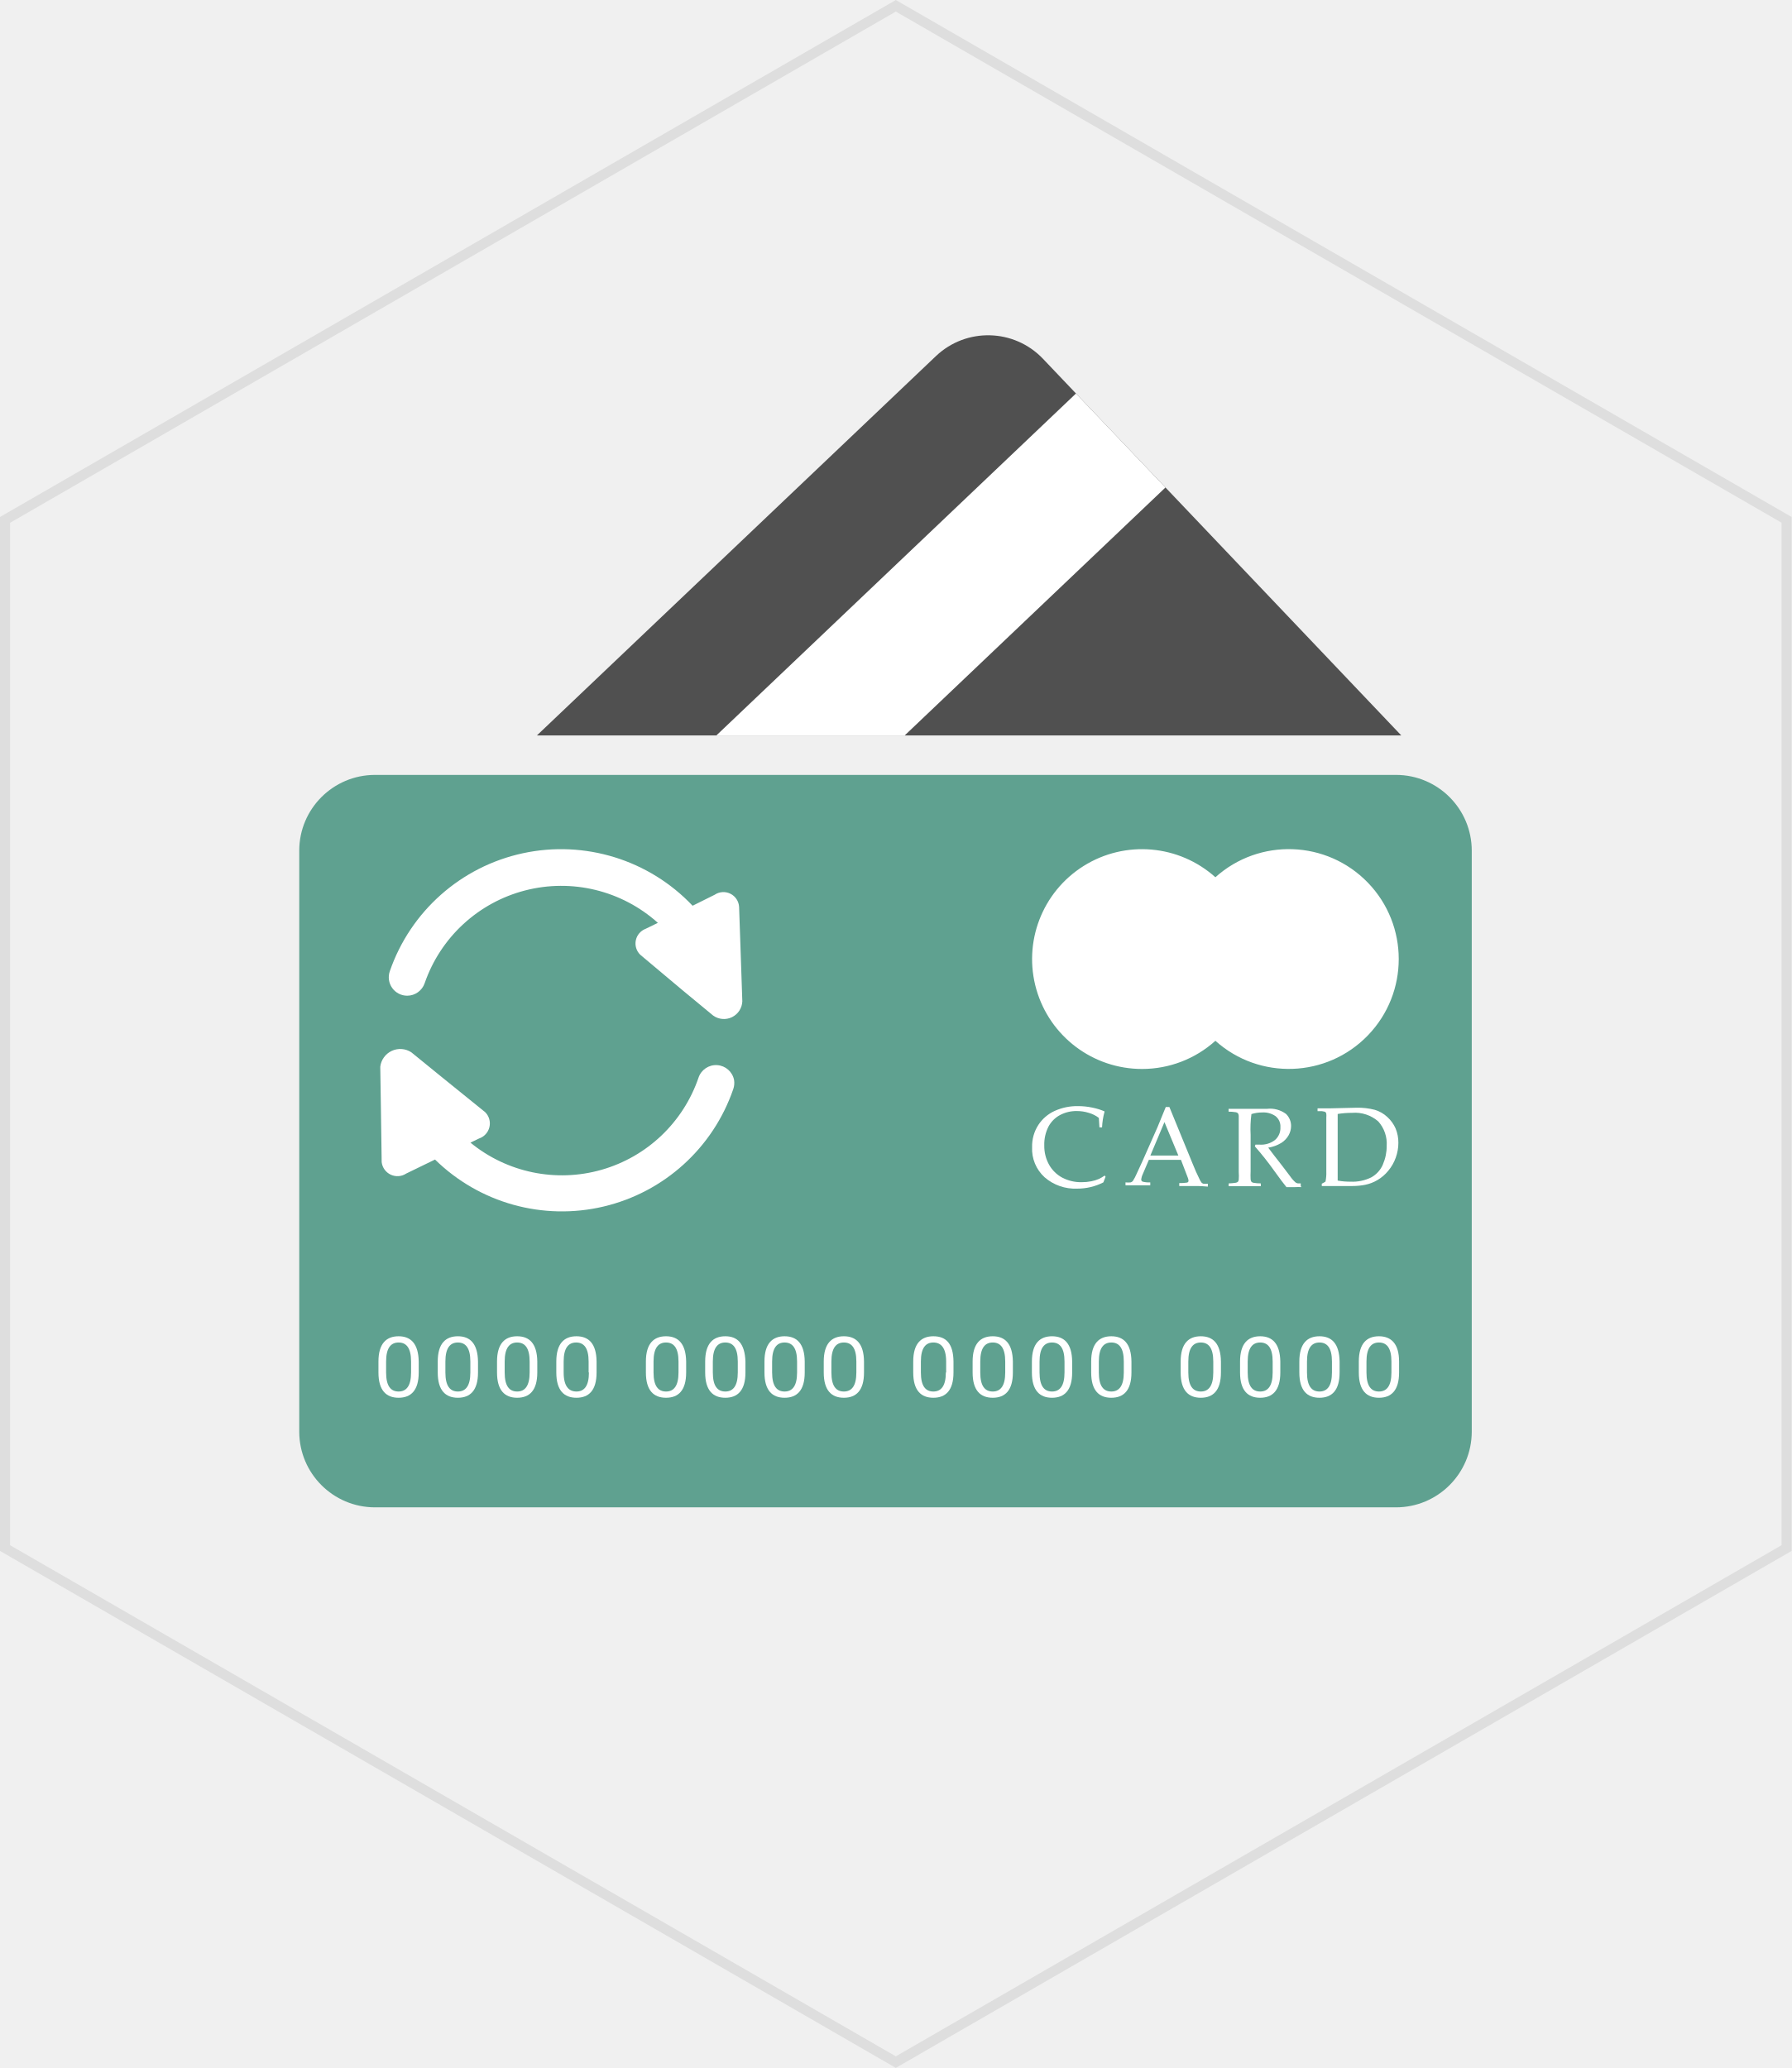
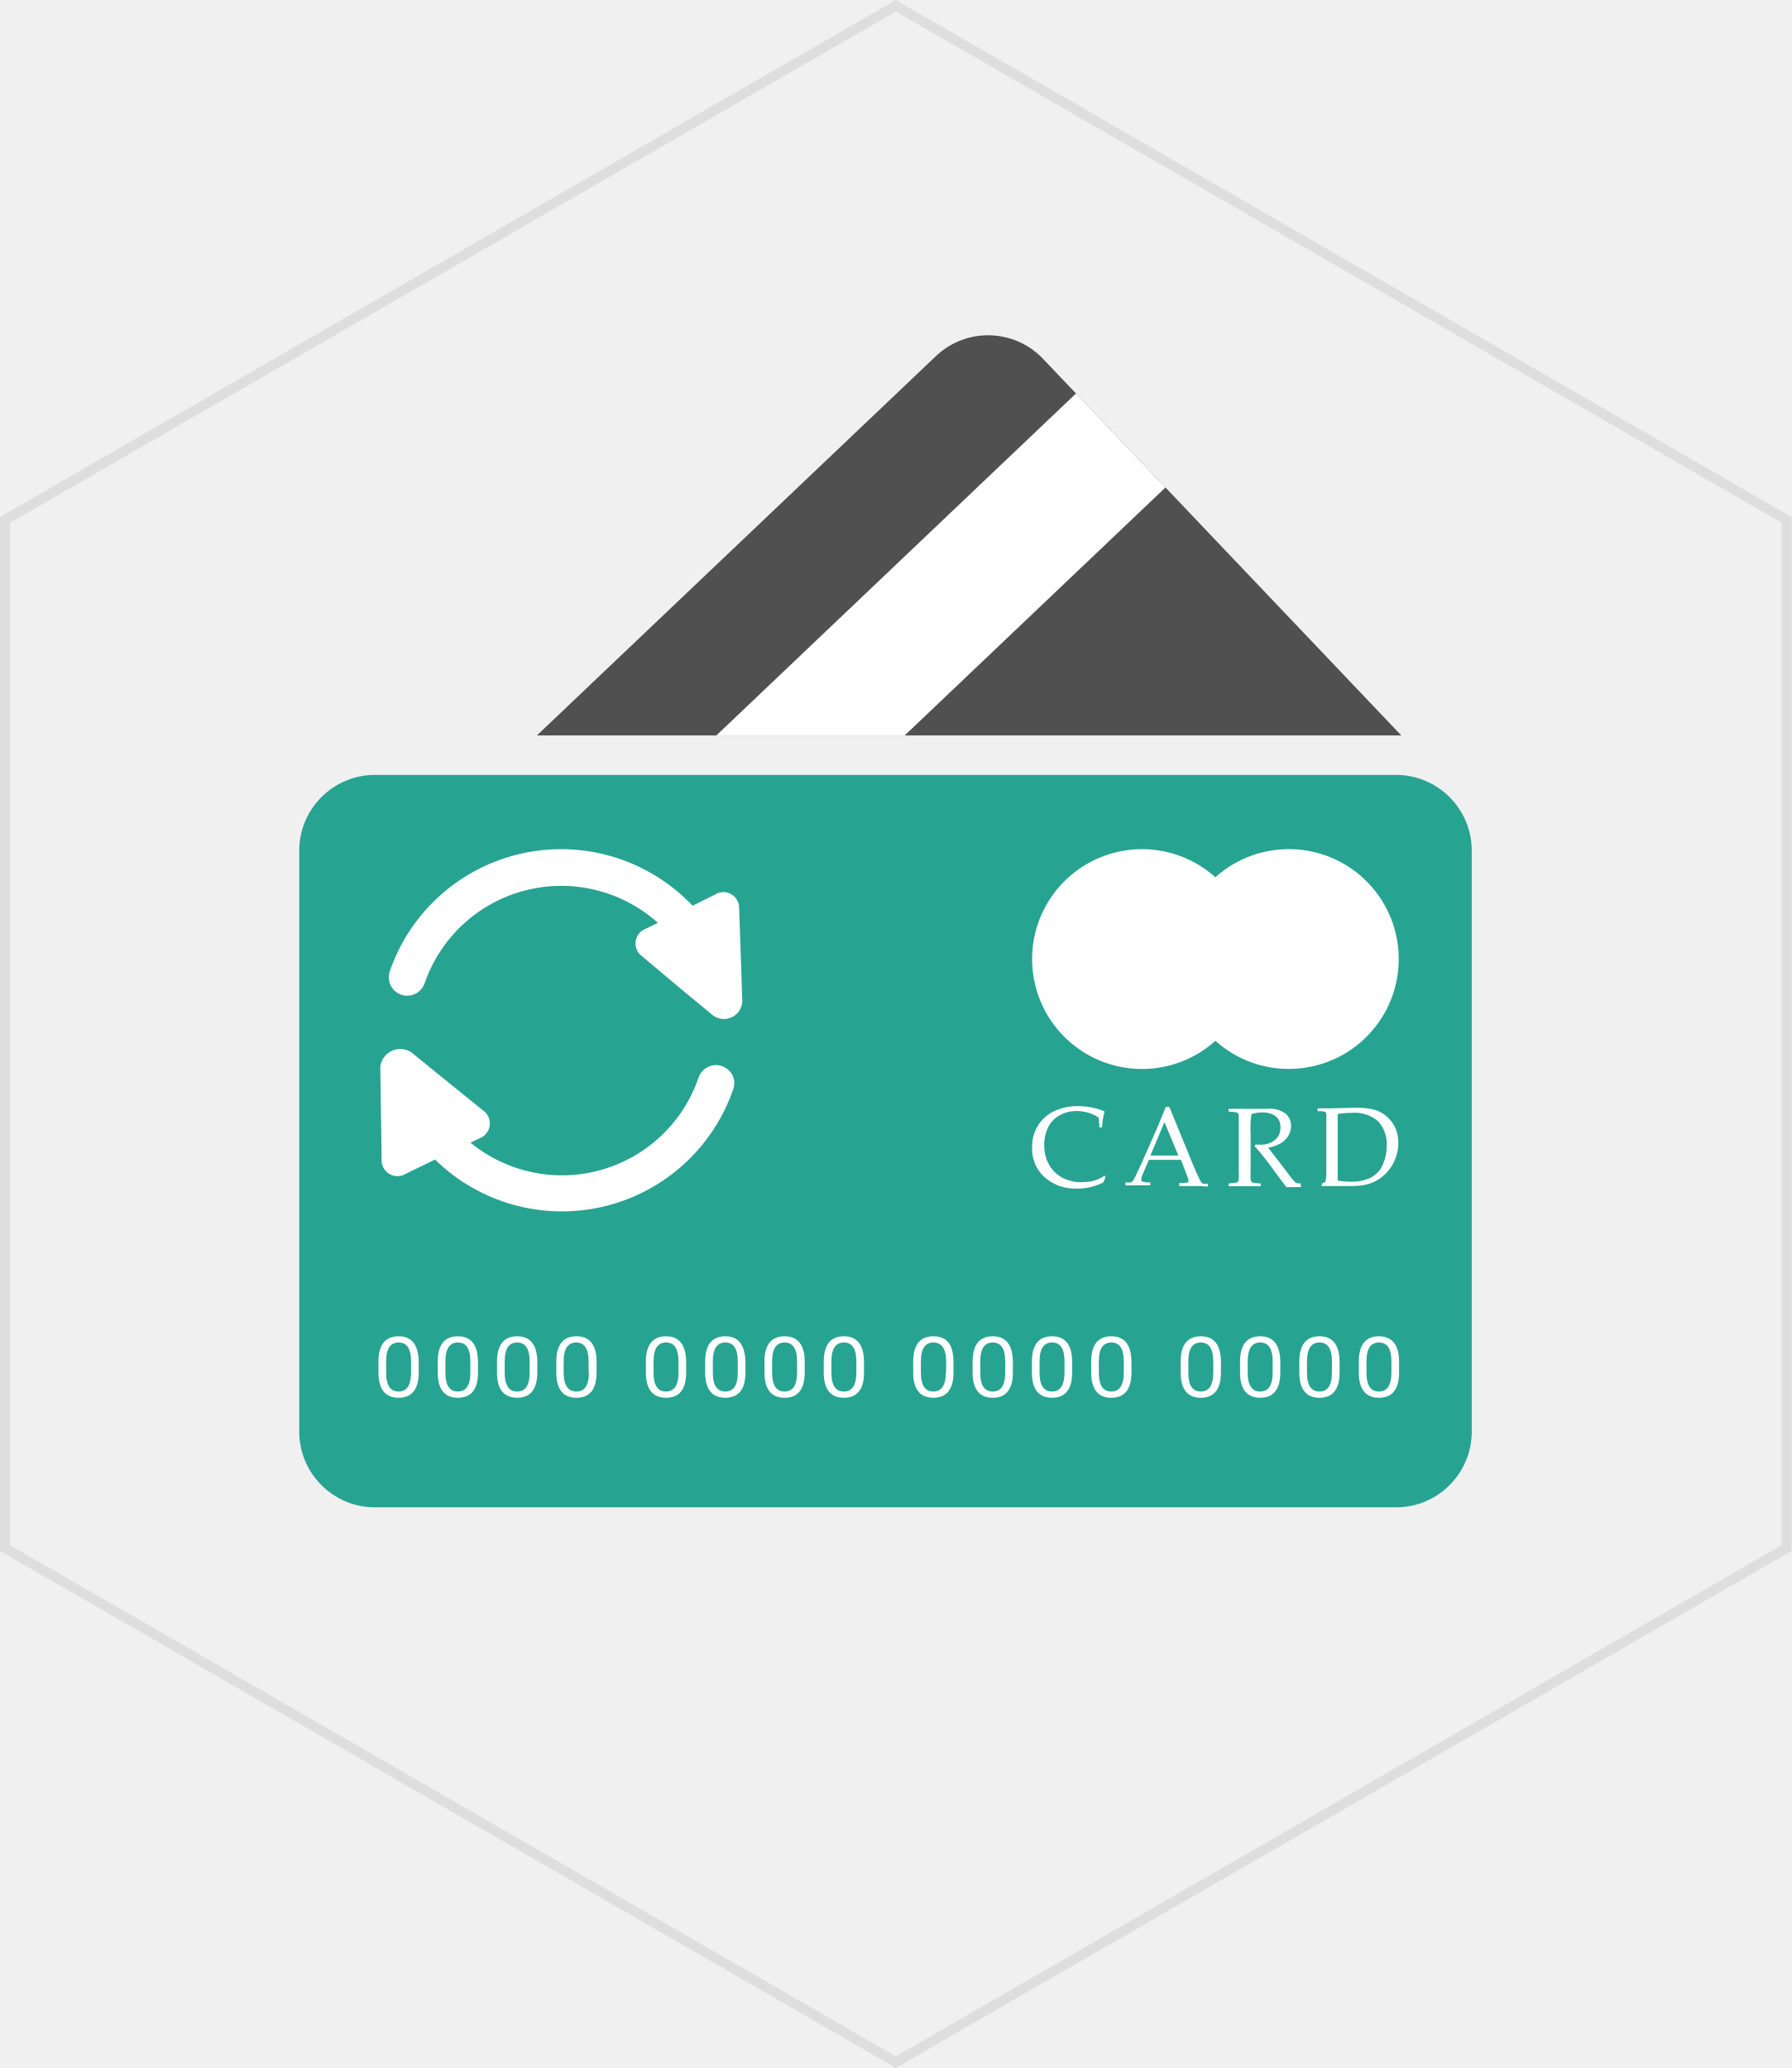
<svg xmlns="http://www.w3.org/2000/svg" viewBox="0 0 177.96 205.49">
  <defs>
-     <style>.a{fill:#dedede;}.b{fill:#5fa190;}.c{fill:#505050;}.d{fill:#fff;}</style>
+     <style>.a{fill:#dedede;}.b{fill:#27a392;}.c{fill:#505050;}.d{fill:#fff;}</style>
  </defs>
  <path class="a" d="M89,1.15l88,50.79V153.54L89,204.33,1,153.54V51.95L89,1.15M89,0L0,51.37V154.11l89,51.37,89-51.37V51.37L89,0h0Z" />
  <path class="b" d="M138.71,77H37.24a7.53,7.53,0,0,0-7.51,7.51v57.76a7.53,7.53,0,0,0,7.51,7.51H138.71a7.53,7.53,0,0,0,7.51-7.51V84.53A7.53,7.53,0,0,0,138.71,77Z" />
  <path class="c" d="M115.79,48.44L106.9,39.1l-3.29-3.46A7.53,7.53,0,0,0,93,35.37L53.34,73.08h85.88Z" />
  <path class="d" d="M113.47,106.22a10.87,10.87,0,0,0,7.28-2.8,10.92,10.92,0,1,0,0-16.25A10.92,10.92,0,1,0,113.47,106.22Z" />
  <path class="d" d="M109.84,116.93l-0.09-.12a3.43,3.43,0,0,1-.58.34,3.56,3.56,0,0,1-.75.23,4.62,4.62,0,0,1-.94.09,4,4,0,0,1-1.94-.45,3.28,3.28,0,0,1-1.31-1.28,3.8,3.8,0,0,1-.48-1.93,3.87,3.87,0,0,1,.41-1.85,2.78,2.78,0,0,1,1.15-1.16,3.45,3.45,0,0,1,1.67-.4,3.94,3.94,0,0,1,1.19.18,3,3,0,0,1,1,.5l0.06,0.94,0,0h0.26l0,0a7,7,0,0,1,.24-1.53l0-.06a6.09,6.09,0,0,0-1.2-.37,6.86,6.86,0,0,0-1.45-.15,5.42,5.42,0,0,0-2.28.47,3.84,3.84,0,0,0-1.64,1.4,3.89,3.89,0,0,0-.62,2.2,3.8,3.8,0,0,0,1.24,3,4.62,4.62,0,0,0,3.23,1.13,5.67,5.67,0,0,0,2.61-.62Z" />
  <path class="d" d="M120,117.91l0,0v-0.29l0,0a1.84,1.84,0,0,1-.45,0,0.47,0.47,0,0,1-.17-0.1,2.07,2.07,0,0,1-.25-0.44q-0.18-.37-0.32-0.68l-0.31-.74L116.18,110h-0.36L115,112l-1.5,3.39-0.58,1.26a4.56,4.56,0,0,1-.37.7,0.44,0.44,0,0,1-.21.14,2.37,2.37,0,0,1-.52,0l0,0v0.29l0,0q0.62,0,1.22,0t1.24,0l0,0v-0.29l0,0a2.52,2.52,0,0,1-.75-0.07,0.22,0.22,0,0,1-.15-0.2,1.66,1.66,0,0,1,.16-0.56l0.6-1.41h3.19L118,117a0.94,0.94,0,0,1,.08.32,0.18,0.18,0,0,1-.15.19,4.45,4.45,0,0,1-.77.05l0,0v0.29l0,0,1.83,0Q119.45,117.86,120,117.91Zm-5.71-3.09,1.4-3.32,1.38,3.32h-2.79Z" />
  <path class="d" d="M129.23,117.85v-0.26l0,0-0.29,0a0.7,0.7,0,0,1-.22-0.09,3.48,3.48,0,0,1-.56-0.64l-0.82-1.08-0.78-1-0.56-.74a3.57,3.57,0,0,0,1.31-.48,2.16,2.16,0,0,0,.72-0.76,1.89,1.89,0,0,0,.24-0.91,1.66,1.66,0,0,0-.5-1.2,2.65,2.65,0,0,0-1.89-.51h-0.57l-1.68,0q-0.56,0-1.57,0l0,0v0.28l0,0a4.74,4.74,0,0,1,.73.06,0.4,0.4,0,0,1,.2.1,0.5,0.5,0,0,1,.08.24q0,0.18,0,.81v4.79a5.07,5.07,0,0,1,0,.76,0.43,0.43,0,0,1-.09.22,0.5,0.5,0,0,1-.23.09,5.71,5.71,0,0,1-.68.06l0,0v0.28l0,0,1.58,0h0.61l1,0,0,0v-0.28l0,0a4.37,4.37,0,0,1-.73-0.06,0.41,0.41,0,0,1-.2-0.1,0.51,0.51,0,0,1-.08-0.24,7.41,7.41,0,0,1,0-.8v-3.62a11.14,11.14,0,0,1,.08-2.07,3.65,3.65,0,0,1,1.09-.16,2.1,2.1,0,0,1,1.31.37,1.3,1.3,0,0,1,.48,1.1,1.57,1.57,0,0,1-.54,1.27,2.24,2.24,0,0,1-1.49.46l-0.45,0-0.06.17q1,1.13,1.94,2.45,0.82,1.14,1.2,1.6,0.46,0,.85,0a5.16,5.16,0,0,1,.63,0Z" />
  <path class="d" d="M137.84,111a3.1,3.1,0,0,0-1.25-.72,6.57,6.57,0,0,0-1.81-.21l-2.58.06-1.3,0,0,0v0.28l0,0,0.42,0,0.27,0.05a0.27,0.27,0,0,1,.12.07,0.42,0.42,0,0,1,.06.15,2.07,2.07,0,0,1,0,.37q0,0.26,0,.66V115q0,0.48,0,1.41a4.31,4.31,0,0,1-.08,1,3,3,0,0,1-.37.21l0,0.05v0.18l0,0q0.54,0,.92,0h0.52l1.62,0a6.56,6.56,0,0,0,1.25-.12,3.92,3.92,0,0,0,1.22-.47,4,4,0,0,0,1.08-.93,4.27,4.27,0,0,0,.74-1.3,4.35,4.35,0,0,0,.26-1.47,3.68,3.68,0,0,0-.28-1.44A3.41,3.41,0,0,0,137.84,111Zm-0.45,4.72a2.67,2.67,0,0,1-1.15,1.27,4.2,4.2,0,0,1-2.05.43,6.78,6.78,0,0,1-1.29-.11q0-.8,0-1.27v-3.35q0-1.13,0-2a8.93,8.93,0,0,1,1.42-.11,3.51,3.51,0,0,1,2.62.86,3.33,3.33,0,0,1,.83,2.42A4.57,4.57,0,0,1,137.39,115.71Z" />
  <path class="d" d="M39.6,132.78c-1.22,0-2,.73-2,2.51v1.09c0,1.78.77,2.51,2,2.51s2-.73,2-2.51v-1.09C41.57,133.51,40.81,132.78,39.6,132.78Zm1.24,3.6c0,1.36-.48,1.89-1.24,1.89s-1.24-.52-1.24-1.89v-1.09c0-1.36.48-1.89,1.24-1.89s1.24,0.52,1.24,1.89v1.09Z" />
  <path class="d" d="M45.49,132.78c-1.22,0-2,.73-2,2.51v1.09c0,1.78.77,2.51,2,2.51s2-.73,2-2.51v-1.09C47.46,133.51,46.71,132.78,45.49,132.78Zm1.24,3.6c0,1.36-.48,1.89-1.24,1.89s-1.24-.52-1.24-1.89v-1.09c0-1.36.48-1.89,1.24-1.89s1.24,0.52,1.24,1.89v1.09Z" />
  <path class="d" d="M51.38,132.78c-1.22,0-2,.73-2,2.51v1.09c0,1.78.77,2.51,2,2.51s2-.73,2-2.51v-1.09C53.36,133.51,52.6,132.78,51.38,132.78Zm1.24,3.6c0,1.36-.48,1.89-1.24,1.89s-1.24-.52-1.24-1.89v-1.09c0-1.36.48-1.89,1.24-1.89s1.24,0.52,1.24,1.89v1.09Z" />
  <path class="d" d="M57.27,132.78c-1.22,0-2,.73-2,2.51v1.09c0,1.78.77,2.51,2,2.51s2-.73,2-2.51v-1.09C59.25,133.51,58.49,132.78,57.27,132.78Zm1.24,3.6c0,1.36-.48,1.89-1.24,1.89S56,137.75,56,136.38v-1.09c0-1.36.48-1.89,1.24-1.89s1.24,0.52,1.24,1.89v1.09Z" />
  <path class="d" d="M66.17,132.78c-1.22,0-2,.73-2,2.51v1.09c0,1.78.77,2.51,2,2.51s2-.73,2-2.51v-1.09C68.14,133.51,67.38,132.78,66.17,132.78Zm1.24,3.6c0,1.36-.48,1.89-1.24,1.89s-1.24-.52-1.24-1.89v-1.09c0-1.36.48-1.89,1.24-1.89s1.24,0.52,1.24,1.89v1.09Z" />
  <path class="d" d="M72.06,132.78c-1.22,0-2,.73-2,2.51v1.09c0,1.78.77,2.51,2,2.51s2-.73,2-2.51v-1.09C74,133.51,73.28,132.78,72.06,132.78Zm1.24,3.6c0,1.36-.48,1.89-1.24,1.89s-1.24-.52-1.24-1.89v-1.09c0-1.36.48-1.89,1.24-1.89s1.24,0.52,1.24,1.89v1.09Z" />
  <path class="d" d="M77.95,132.78c-1.22,0-2,.73-2,2.51v1.09c0,1.78.77,2.51,2,2.51s2-.73,2-2.51v-1.09C79.93,133.51,79.17,132.78,77.95,132.78Zm1.24,3.6c0,1.36-.48,1.89-1.24,1.89s-1.24-.52-1.24-1.89v-1.09c0-1.36.48-1.89,1.24-1.89s1.24,0.52,1.24,1.89v1.09Z" />
  <path class="d" d="M83.84,132.78c-1.22,0-2,.73-2,2.51v1.09c0,1.78.77,2.51,2,2.51s2-.73,2-2.51v-1.09C85.82,133.51,85.06,132.78,83.84,132.78Zm1.24,3.6c0,1.36-.48,1.89-1.24,1.89s-1.24-.52-1.24-1.89v-1.09c0-1.36.48-1.89,1.24-1.89s1.24,0.52,1.24,1.89v1.09Z" />
  <path class="d" d="M92.73,132.78c-1.22,0-2,.73-2,2.51v1.09c0,1.78.77,2.51,2,2.51s2-.73,2-2.51v-1.09C94.71,133.51,94,132.78,92.73,132.78Zm1.24,3.6c0,1.36-.48,1.89-1.24,1.89s-1.24-.52-1.24-1.89v-1.09c0-1.36.48-1.89,1.24-1.89S94,133.93,94,135.29v1.09Z" />
  <path class="d" d="M98.63,132.78c-1.22,0-2,.73-2,2.51v1.09c0,1.78.77,2.51,2,2.51s2-.73,2-2.51v-1.09C100.6,133.51,99.85,132.78,98.63,132.78Zm1.24,3.6c0,1.36-.48,1.89-1.24,1.89s-1.24-.52-1.24-1.89v-1.09c0-1.36.48-1.89,1.24-1.89s1.24,0.52,1.24,1.89v1.09Z" />
  <path class="d" d="M104.52,132.78c-1.22,0-2,.73-2,2.51v1.09c0,1.78.77,2.51,2,2.51s2-.73,2-2.51v-1.09C106.5,133.51,105.74,132.78,104.52,132.78Zm1.24,3.6c0,1.36-.48,1.89-1.24,1.89s-1.24-.52-1.24-1.89v-1.09c0-1.36.48-1.89,1.24-1.89s1.24,0.52,1.24,1.89v1.09Z" />
  <path class="d" d="M110.41,132.78c-1.22,0-2,.73-2,2.51v1.09c0,1.78.77,2.51,2,2.51s2-.73,2-2.51v-1.09C112.39,133.51,111.63,132.78,110.41,132.78Zm1.24,3.6c0,1.36-.48,1.89-1.24,1.89s-1.24-.52-1.24-1.89v-1.09c0-1.36.48-1.89,1.24-1.89s1.24,0.52,1.24,1.89v1.09Z" />
  <path class="d" d="M119.3,132.78c-1.22,0-2,.73-2,2.51v1.09c0,1.78.77,2.51,2,2.51s2-.73,2-2.51v-1.09C121.28,133.51,120.52,132.78,119.3,132.78Zm1.24,3.6c0,1.36-.48,1.89-1.24,1.89s-1.24-.52-1.24-1.89v-1.09c0-1.36.48-1.89,1.24-1.89s1.24,0.52,1.24,1.89v1.09Z" />
  <path class="d" d="M125.2,132.78c-1.22,0-2,.73-2,2.51v1.09c0,1.78.77,2.51,2,2.51s2-.73,2-2.51v-1.09C127.17,133.51,126.41,132.78,125.2,132.78Zm1.24,3.6c0,1.36-.48,1.89-1.24,1.89s-1.24-.52-1.24-1.89v-1.09c0-1.36.48-1.89,1.24-1.89s1.24,0.52,1.24,1.89v1.09Z" />
  <path class="d" d="M131.09,132.78c-1.22,0-2,.73-2,2.51v1.09c0,1.78.77,2.51,2,2.51s2-.73,2-2.51v-1.09C133.06,133.51,132.31,132.78,131.09,132.78Zm1.24,3.6c0,1.36-.48,1.89-1.24,1.89s-1.24-.52-1.24-1.89v-1.09c0-1.36.48-1.89,1.24-1.89s1.24,0.52,1.24,1.89v1.09Z" />
  <path class="d" d="M137,132.78c-1.22,0-2,.73-2,2.51v1.09c0,1.78.77,2.51,2,2.51s2-.73,2-2.51v-1.09C139,133.51,138.2,132.78,137,132.78Zm1.24,3.6c0,1.36-.48,1.89-1.24,1.89s-1.24-.52-1.24-1.89v-1.09c0-1.36.48-1.89,1.24-1.89s1.24,0.52,1.24,1.89v1.09Z" />
  <path class="d" d="M40.46,98.94a1.84,1.84,0,0,0,1.73-1.24,14.36,14.36,0,0,1,23.17-6l-1.21.59a1.56,1.56,0,0,0-.54,2.58l4.24,3.56,3,2.48a1.83,1.83,0,0,0,2.9-1.41l-0.13-3.85-0.19-5.53A1.56,1.56,0,0,0,71,88.91L68.81,90a18,18,0,0,0-30.08,6.5A1.83,1.83,0,0,0,40.46,98.94Z" />
  <path class="d" d="M72.93,107.31a1.83,1.83,0,0,0-3.53-.23,14.34,14.34,0,0,1-22.66,6.46l0.85-.41a1.58,1.58,0,0,0,.61-2.62L43.86,107l-3-2.44A2,2,0,0,0,37.78,106l0.06,3.89,0.08,5.59a1.58,1.58,0,0,0,2.44,1.13l2.86-1.39a18,18,0,0,0,29.63-7A1.87,1.87,0,0,0,72.93,107.31Z" />
  <polygon class="d" points="89.88 73.08 115.79 48.44 106.9 39.1 71.17 73.08 89.88 73.08" />
</svg>
